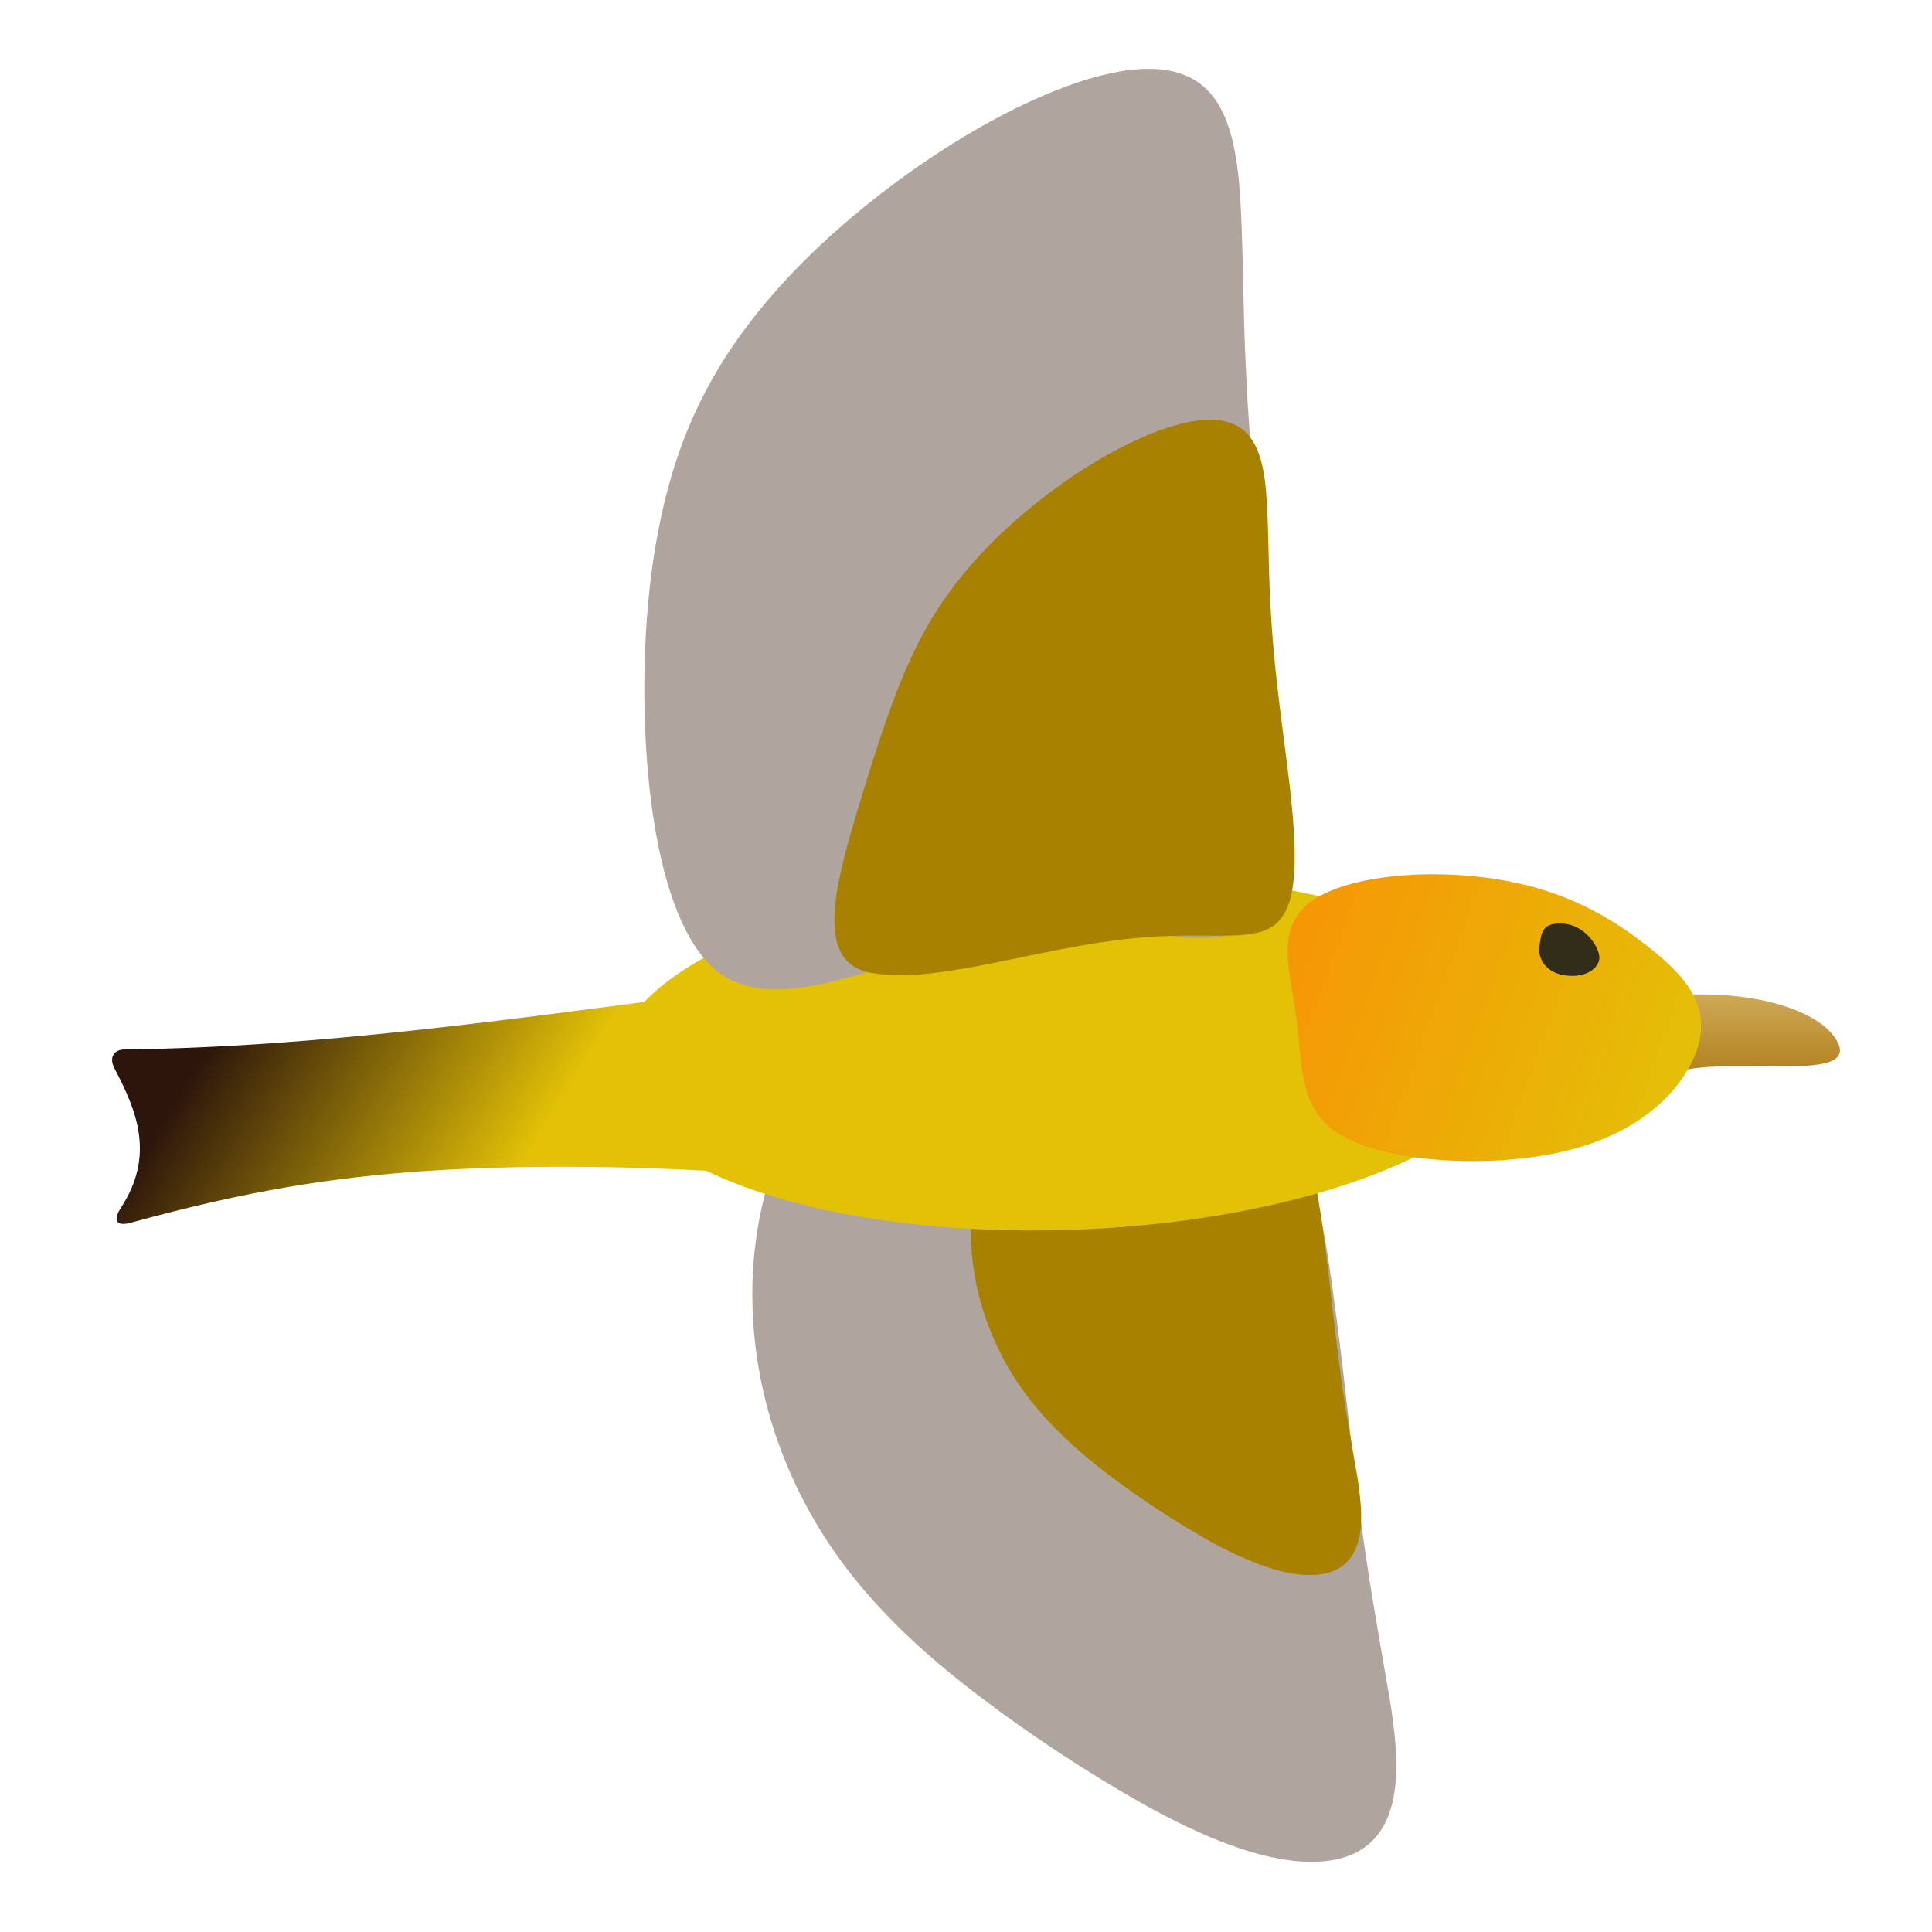
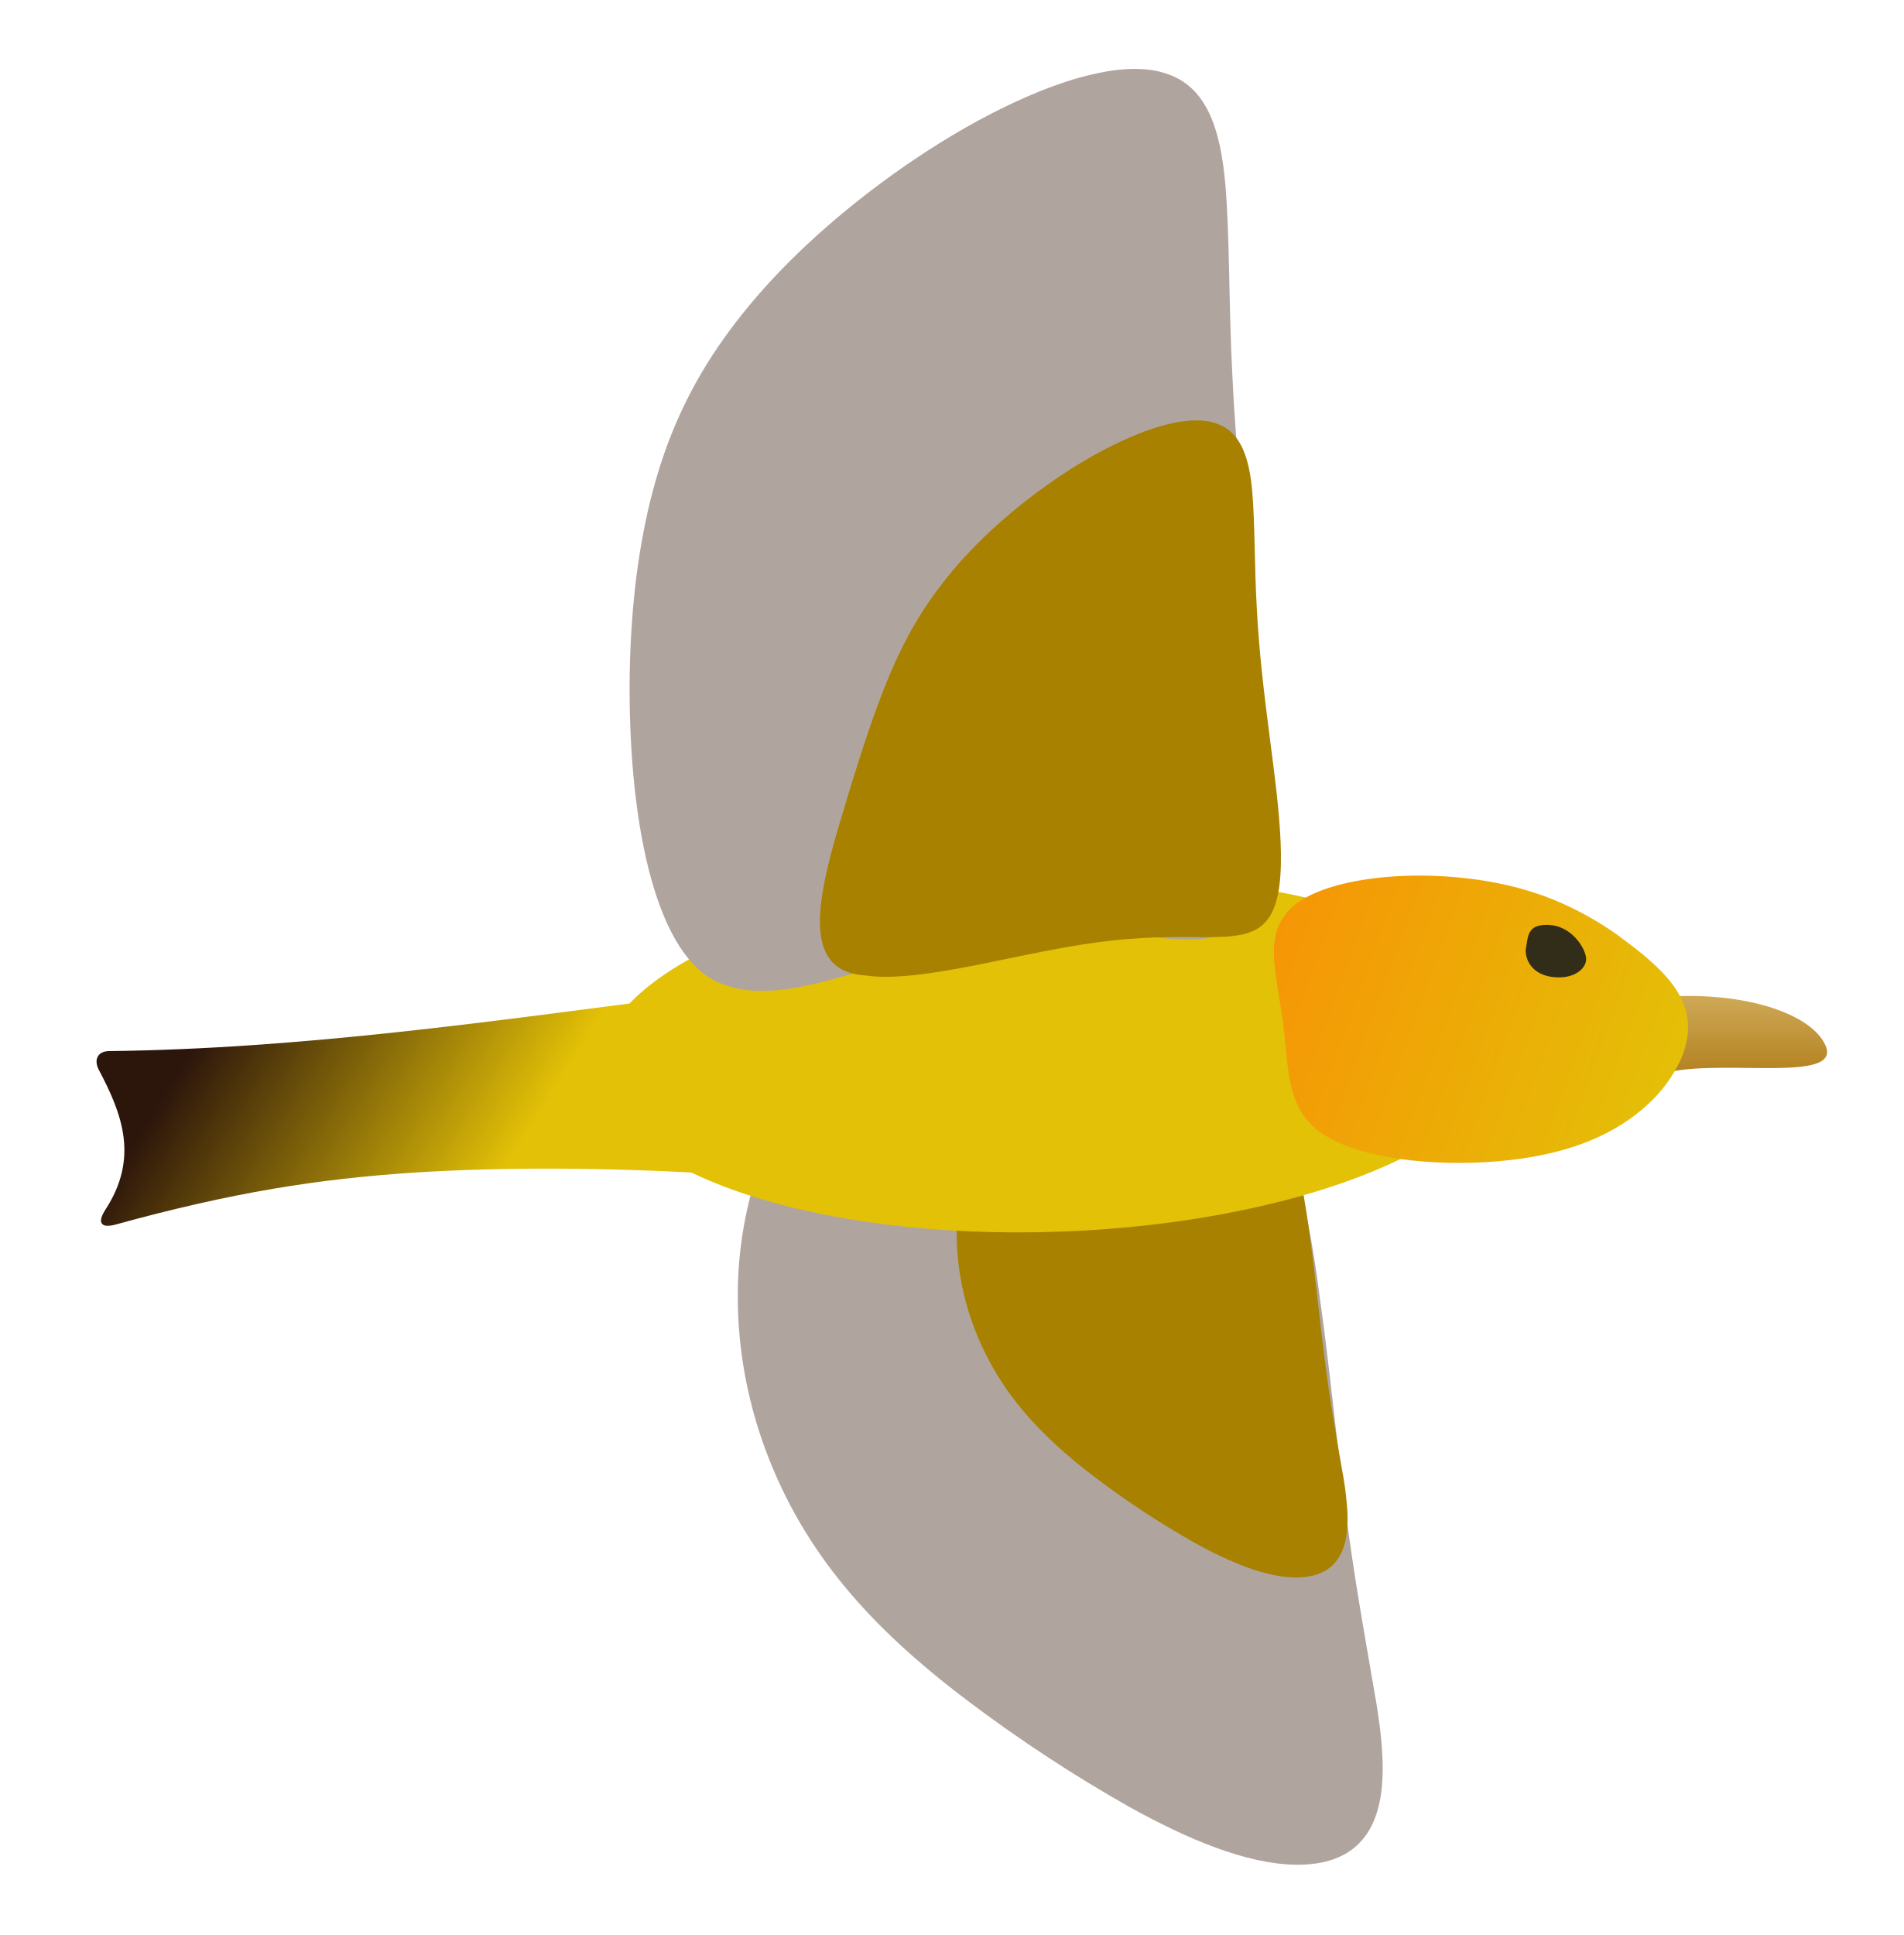
<svg xmlns="http://www.w3.org/2000/svg" viewBox="0 0 969 985" id="taneger">
  <defs>
    <style>
+ 
      #taneger {
-         height: 150px;
-         width: 150px;
+         height: 20vw;
+         width: 20vw;
+         max-height: 150px;
+         max-width: 150px;
      }

      .tcls-1, .tcls-2, .tcls-3, .tcls-4, .tcls-5, .tcls-6, .tcls-7 {
        fill-rule: evenodd;
      }

      .tcls-1 {
        fill: url(#linear-gradient);
      }

      .tcls-2 {
        fill: #b0a59e;
      }

      .tcls-3 {
        fill: #a88100;
      }

      .tcls-4 {
        fill: #e3c107;
      }

      .tcls-5 {
        fill: url(#linear-gradient-2);
      }

      .tcls-6 {
        fill: url(#linear-gradient-3);
      }

      .tcls-7 {
        fill: #312d18;
      }
    </style>
    <linearGradient id="linear-gradient" x1="954.545" y1="653.375" x2="954.545" y2="612" gradientUnits="userSpaceOnUse">
      <stop offset="0" stop-color="#b27f1d" />
      <stop offset="1" stop-color="#cfa957" />
    </linearGradient>
    <linearGradient id="linear-gradient-2" x1="206.483" y1="612" x2="393.673" y2="728.969" gradientUnits="userSpaceOnUse">
      <stop offset="0" stop-color="#2c150b" />
      <stop offset="0.76" stop-color="#e3c107" />
      <stop offset="1" stop-color="#e3c107" />
    </linearGradient>
    <linearGradient id="linear-gradient-3" x1="740.438" y1="585.484" x2="951.312" y2="662.235" gradientUnits="userSpaceOnUse">
      <stop offset="0" stop-color="#f69606" />
      <stop offset="1" stop-color="#e3c107" />
    </linearGradient>
  </defs>
  <g id="Artboard_1" data-name="Artboard 1">
-     <animateTransform attributeName="transform" type="rotate" values="0;-1;0" dur="2s" repeatCount="indefinite" />
    <path id="beak" class="tcls-1" d="M951.184,612c34.81-.205,64.5,10.538,70.416,25.983,6.25,17.59-49.18,6.825-78.154,12.357-28.16,8.07-55.626-.905-56.446-14.84C886.992,622.512,915.743,612,951.184,612Z" transform="translate(-92 -105)" />
-     <path id="wingdown" class="tcls-2" d="M568.574,602.048q7.856-3.406,15.88-6.128,4.008-1.362,8.046-2.556t8.1-2.214a176.43,176.43,0,0,1,32.517-5.159c21.562-1.258,42.582,2.242,60.834,13.971,37.322,21.725,59.559,85.025,69.747,164.425,2.771,19.527,4.978,38.706,7.074,57.045q0.786,6.88,1.553,13.607t1.539,13.285Q775.4,861.441,777,873.871c4.179,33.127,9.535,62.513,13.964,88.4,2.347,12.839,4.149,24.924,4.714,35.9q0.106,2.057.153,4.064c0.031,1.33.042,2.65,0.03,3.95q-0.034,3.9-.341,7.56a65.65,65.65,0,0,1-2.5,13.61c-5.08,16.62-17.8,27.52-42.406,26.84-1.48-.04-2.988-0.11-4.52-0.24q-1.149-.09-2.316-0.21c-0.778-.08-1.562-0.18-2.352-0.28-3.159-.41-6.409-0.99-9.734-1.72s-6.726-1.62-10.187-2.66-6.98-2.21-10.544-3.52c-14.261-5.22-29.205-12.51-43.99-20.72a744.323,744.323,0,0,1-82.8-54.395c-49.1-37.131-82.664-74.774-102.223-126.7A229.767,229.767,0,0,1,471.2,804.864q-0.894-4.874-1.565-9.736t-1.123-9.707q-0.9-9.684-.942-19.244A202.633,202.633,0,0,1,480,694.53c16.4-43.924,46.8-74.642,88.577-92.482h0Z" transform="translate(-92 -105)" />
-     <path id="innerwingdown" class="tcls-3" d="M640.226,633.881q4.762-2.065,9.626-3.716,2.429-.825,4.877-1.549t4.907-1.342a106.864,106.864,0,0,1,19.71-3.128c13.069-.762,25.81,1.36,36.873,8.47,22.622,13.17,36.1,51.544,42.276,99.679,1.679,11.838,3.017,23.465,4.288,34.583q0.476,4.171.941,8.249t0.933,8.053q0.933,7.953,1.9,15.487c2.533,20.083,5.779,37.9,8.464,53.591a173.89,173.89,0,0,1,2.857,21.761q0.065,1.246.093,2.462t0.018,2.4q-0.021,2.363-.207,4.584a39.767,39.767,0,0,1-1.515,8.25c-3.079,10.073-10.788,16.685-25.7,16.272q-1.345-.033-2.74-0.144-0.7-.056-1.4-0.13T745,907.541q-2.873-.374-5.9-1.044t-6.174-1.612q-3.145-.94-6.391-2.133a193.109,193.109,0,0,1-26.664-12.565,450.763,450.763,0,0,1-50.185-32.973c-29.763-22.51-50.106-45.331-61.961-76.811a139.335,139.335,0,0,1-6.52-23.57q-0.542-2.953-.948-5.9t-0.68-5.884q-0.549-5.871-.572-11.666a122.865,122.865,0,0,1,7.534-43.435c9.94-26.628,28.366-45.25,53.689-56.065h0Z" transform="translate(-92 -105)" />
+     <g id="leftwing">
+       <animateTransform attributeName="transform" type="rotate" values="0;-1;0" dur="2.2s" begin="0.2s" repeatCount="indefinite" />
+       <path id="wingdown" class="tcls-2" d="M568.574,602.048q7.856-3.406,15.88-6.128,4.008-1.362,8.046-2.556t8.1-2.214a176.43,176.43,0,0,1,32.517-5.159c21.562-1.258,42.582,2.242,60.834,13.971,37.322,21.725,59.559,85.025,69.747,164.425,2.771,19.527,4.978,38.706,7.074,57.045q0.786,6.88,1.553,13.607t1.539,13.285Q775.4,861.441,777,873.871c4.179,33.127,9.535,62.513,13.964,88.4,2.347,12.839,4.149,24.924,4.714,35.9q0.106,2.057.153,4.064c0.031,1.33.042,2.65,0.03,3.95q-0.034,3.9-.341,7.56a65.65,65.65,0,0,1-2.5,13.61c-5.08,16.62-17.8,27.52-42.406,26.84-1.48-.04-2.988-0.11-4.52-0.24q-1.149-.09-2.316-0.21c-0.778-.08-1.562-0.18-2.352-0.28-3.159-.41-6.409-0.99-9.734-1.72s-6.726-1.62-10.187-2.66-6.98-2.21-10.544-3.52c-14.261-5.22-29.205-12.51-43.99-20.72a744.323,744.323,0,0,1-82.8-54.395c-49.1-37.131-82.664-74.774-102.223-126.7A229.767,229.767,0,0,1,471.2,804.864q-0.894-4.874-1.565-9.736t-1.123-9.707q-0.9-9.684-.942-19.244A202.633,202.633,0,0,1,480,694.53c16.4-43.924,46.8-74.642,88.577-92.482h0Z" transform="translate(-92 -105)" />
+       <path id="innerwingdown" class="tcls-3" d="M640.226,633.881q4.762-2.065,9.626-3.716,2.429-.825,4.877-1.549t4.907-1.342a106.864,106.864,0,0,1,19.71-3.128c13.069-.762,25.81,1.36,36.873,8.47,22.622,13.17,36.1,51.544,42.276,99.679,1.679,11.838,3.017,23.465,4.288,34.583q0.476,4.171.941,8.249t0.933,8.053q0.933,7.953,1.9,15.487c2.533,20.083,5.779,37.9,8.464,53.591a173.89,173.89,0,0,1,2.857,21.761q0.065,1.246.093,2.462t0.018,2.4q-0.021,2.363-.207,4.584a39.767,39.767,0,0,1-1.515,8.25c-3.079,10.073-10.788,16.685-25.7,16.272q-1.345-.033-2.74-0.144-0.7-.056-1.4-0.13T745,907.541q-2.873-.374-5.9-1.044t-6.174-1.612q-3.145-.94-6.391-2.133a193.109,193.109,0,0,1-26.664-12.565,450.763,450.763,0,0,1-50.185-32.973c-29.763-22.51-50.106-45.331-61.961-76.811a139.335,139.335,0,0,1-6.52-23.57q-0.542-2.953-.948-5.9t-0.68-5.884q-0.549-5.871-.572-11.666a122.865,122.865,0,0,1,7.534-43.435c9.94-26.628,28.366-45.25,53.689-56.065h0Z" transform="translate(-92 -105)" />
+     </g>
    <path id="body" class="tcls-4" d="M625.663,551.062C753.706,546.337,859,583,860.842,632.945s-100.462,94.269-228.5,98.993S399,700,397.158,650.055,497.62,555.786,625.663,551.062Z" transform="translate(-92 -105)" />
-     <path id="wingup" class="tcls-2" d="M609.032,156.792q6.413-2.964,12.591-5.444t12.038-4.432a144.449,144.449,0,0,1,21.985-5.607,91.6,91.6,0,0,1,9.776-1.106q2.332-.132,4.551-0.118t4.324,0.172a44.387,44.387,0,0,1,14.95,3.568c17.572,7.718,24.177,27.878,26.54,55.256,2.314,27.408,1.643,61.429,3.578,97.345,1.6,36.037,5.8,74.027,10,112.627,1.037,9.642,2.029,19.087,2.915,28.3q0.666,6.908,1.247,13.631,0.288,3.36.553,6.669t0.5,6.565c1.266,17.357,1.92,33.545,1.731,47.931-0.382,28.9-4.054,49.928-12.55,60.617-8.246,11.191-22.075,11.543-41.772,9.624-9.832-.907-21.115-2.214-33.67-2.706-6.276-.25-12.865-0.3-19.725-0.054q-5.145.186-10.485,0.6-2.668.21-5.382,0.484t-5.467.612q-5.463.669-10.921,1.567t-10.868,1.988c-7.214,1.453-14.354,3.148-21.351,4.97-14,3.641-27.414,7.8-39.887,11.348-25,7.177-46.079,11.451-62.561,5.336-33-9.4-48.409-72.676-49.155-145.875q-0.03-3.353-.016-6.672t0.07-6.6q0.114-6.562.395-12.956t0.72-12.589q0.438-6.2,1.032-12.19a361.614,361.614,0,0,1,7.085-44.579c6.335-27.6,15.475-51.051,29.707-74.274,14.271-23.066,34.061-46.574,61.459-70.495,26.987-23.567,61.6-47.626,96.067-63.514h0Z" transform="translate(-92 -105)" />
-     <path id="innerwingup" class="tcls-3" d="M663.479,329.279q3.964-1.825,7.782-3.352T678.7,323.2a89.517,89.517,0,0,1,13.587-3.452,57.053,57.053,0,0,1,6.042-.681q1.442-.081,2.813-0.072t2.672,0.106a27.5,27.5,0,0,1,9.24,2.2c10.861,4.748,14.941,17.17,16.41,33.986,1.439,16.828,1.044,37.679,2.325,59.4,1.07,21.8,3.824,44.5,6.737,66.836,0.722,5.58,1.423,11,2.067,16.244q0.483,3.933.92,7.728,0.217,1.9.42,3.758t0.39,3.685c1,9.724,1.639,18.633,1.743,26.507,0.207,15.8-1.707,27.222-7.014,33.854-5.14,6.825-14.125,8.569-27.2,8.716-6.535.106-14.087-.1-22.661,0.007-4.287.052-8.83,0.181-13.629,0.449q-3.6.2-7.393,0.51-1.9.156-3.842,0.342t-3.94.406q-3.956.433-7.991,0.98t-8.135,1.195c-5.466.862-11.013,1.854-16.609,2.926-11.189,2.14-22.6,4.609-33.831,6.863-11.246,2.274-22.27,4.274-32.458,5.456-2.545.3-5.036,0.538-7.459,0.72q-0.909.067-1.8,0.124t-1.778.1q-1.764.087-3.471,0.123a74.433,74.433,0,0,1-12.557-.675c-32.824-2.342-24.673-39.162-10.662-84.87q0.615-2.072,1.233-4.127t1.237-4.085q1.238-4.064,2.473-8.027t2.461-7.8q1.227-3.842,2.446-7.557c3.255-9.911,6.459-19.091,9.77-27.615,6.643-17.073,13.667-31.529,23.376-45.811,9.712-14.185,22.286-28.608,39.361-43.305,16.814-14.478,38.18-29.283,59.49-39.062h0Z" transform="translate(-92 -105)" />
+     <g id="rightwing">
+       <animateTransform attributeName="transform" type="rotate" values="0;-1.5;0" dur="2s" repeatCount="indefinite" />
+       <path id="wingup" class="tcls-2" d="M609.032,156.792q6.413-2.964,12.591-5.444t12.038-4.432a144.449,144.449,0,0,1,21.985-5.607,91.6,91.6,0,0,1,9.776-1.106q2.332-.132,4.551-0.118t4.324,0.172a44.387,44.387,0,0,1,14.95,3.568c17.572,7.718,24.177,27.878,26.54,55.256,2.314,27.408,1.643,61.429,3.578,97.345,1.6,36.037,5.8,74.027,10,112.627,1.037,9.642,2.029,19.087,2.915,28.3q0.666,6.908,1.247,13.631,0.288,3.36.553,6.669t0.5,6.565c1.266,17.357,1.92,33.545,1.731,47.931-0.382,28.9-4.054,49.928-12.55,60.617-8.246,11.191-22.075,11.543-41.772,9.624-9.832-.907-21.115-2.214-33.67-2.706-6.276-.25-12.865-0.3-19.725-0.054q-5.145.186-10.485,0.6-2.668.21-5.382,0.484t-5.467.612q-5.463.669-10.921,1.567t-10.868,1.988c-7.214,1.453-14.354,3.148-21.351,4.97-14,3.641-27.414,7.8-39.887,11.348-25,7.177-46.079,11.451-62.561,5.336-33-9.4-48.409-72.676-49.155-145.875q-0.03-3.353-.016-6.672t0.07-6.6q0.114-6.562.395-12.956t0.72-12.589q0.438-6.2,1.032-12.19a361.614,361.614,0,0,1,7.085-44.579c6.335-27.6,15.475-51.051,29.707-74.274,14.271-23.066,34.061-46.574,61.459-70.495,26.987-23.567,61.6-47.626,96.067-63.514h0Z" transform="translate(-92 -105)" />
+       <path id="innerwingup" class="tcls-3" d="M663.479,329.279q3.964-1.825,7.782-3.352T678.7,323.2a89.517,89.517,0,0,1,13.587-3.452,57.053,57.053,0,0,1,6.042-.681q1.442-.081,2.813-0.072t2.672,0.106a27.5,27.5,0,0,1,9.24,2.2c10.861,4.748,14.941,17.17,16.41,33.986,1.439,16.828,1.044,37.679,2.325,59.4,1.07,21.8,3.824,44.5,6.737,66.836,0.722,5.58,1.423,11,2.067,16.244q0.483,3.933.92,7.728,0.217,1.9.42,3.758t0.39,3.685c1,9.724,1.639,18.633,1.743,26.507,0.207,15.8-1.707,27.222-7.014,33.854-5.14,6.825-14.125,8.569-27.2,8.716-6.535.106-14.087-.1-22.661,0.007-4.287.052-8.83,0.181-13.629,0.449q-3.6.2-7.393,0.51-1.9.156-3.842,0.342t-3.94.406q-3.956.433-7.991,0.98t-8.135,1.195c-5.466.862-11.013,1.854-16.609,2.926-11.189,2.14-22.6,4.609-33.831,6.863-11.246,2.274-22.27,4.274-32.458,5.456-2.545.3-5.036,0.538-7.459,0.72q-0.909.067-1.8,0.124t-1.778.1q-1.764.087-3.471,0.123a74.433,74.433,0,0,1-12.557-.675c-32.824-2.342-24.673-39.162-10.662-84.87q0.615-2.072,1.233-4.127t1.237-4.085q1.238-4.064,2.473-8.027t2.461-7.8q1.227-3.842,2.446-7.557c3.255-9.911,6.459-19.091,9.77-27.615,6.643-17.073,13.667-31.529,23.376-45.811,9.712-14.185,22.286-28.608,39.361-43.305,16.814-14.478,38.18-29.283,59.49-39.062h0Z" transform="translate(-92 -105)" />
+     </g>
    <path id="tail" class="tcls-5" d="M147.264,640.054c98.7-1.117,196.514-15.416,294.081-27.984a9.657,9.657,0,0,1,2-.018,9.564,9.564,0,0,1,1.9.377,9.732,9.732,0,0,1,3.334,1.794,9.9,9.9,0,0,1,3.56,6.732c2.261,23.9,4.535,47.574,6.815,71.659a10.218,10.218,0,0,1,.046,1.028,9.6,9.6,0,0,1-.057,1,9.222,9.222,0,0,1-.4,1.876,8.344,8.344,0,0,1-1.835,3.118,8.514,8.514,0,0,1-6.772,2.574c-49.187-2.834-100.828-3.272-147.718-.276-48.091,3.224-91.43,9.882-151.734,26.514-0.441.117-.866,0.215-1.272,0.294s-0.795.138-1.163,0.179-0.718.063-1.046,0.067a7.456,7.456,0,0,1-.921-0.045,2.906,2.906,0,0,1-2.335-1.258c-0.821-1.382-.067-3.844,1.89-6.892,17.336-26.568,8.354-49.059-3.346-71.216q-0.246-.48-0.439-0.95t-0.333-.926a8.3,8.3,0,0,1-.349-1.759,5.458,5.458,0,0,1,.548-3.007c0.9-1.724,2.86-2.812,5.546-2.877h0Z" transform="translate(-92 -105)" />
    <path id="head" class="tcls-6" d="M833.961,551.62c4.752,0.433,9.354,1.017,13.777,1.734q3.316,0.538,6.5,1.173t6.222,1.359a155.261,155.261,0,0,1,22.1,6.986,161.988,161.988,0,0,1,33.017,18.213c17.914,13.151,31.283,24.6,34.916,39.528q0.324,1.416.519,2.848t0.261,2.881a34.76,34.76,0,0,1-.237,5.857,43.9,43.9,0,0,1-3.369,11.975,70.3,70.3,0,0,1-16.935,23.1c-15.476,14.274-37.58,24.572-70,28.252-4.051.464-8.164,0.816-12.311,1.056q-3.111.181-6.243,0.279t-6.27.112a225.7,225.7,0,0,1-24.756-1.213c-16.069-1.7-30.534-5.233-40.842-10.685-21.656-10.8-22.171-29.709-24.4-53.047q-0.247-2.181-.522-4.356t-0.58-4.337c-0.4-2.883-.85-5.747-1.307-8.577-0.909-5.659-1.886-11.184-2.49-16.456-1.241-10.548-.722-20.065,5.278-27.673,10.641-15.327,49-22.576,87.678-19.012h0Z" transform="translate(-92 -105)" />
    <path class="tcls-7" d="M880.133,575.8c11.366,0.378,18.146,10.788,19.1,15.886,1.423,5.576-5.214,11.635-15.527,10.768-9.3-.557-14.94-6.259-15.068-13.7C869.9,581.433,869.338,575.559,880.133,575.8Z" transform="translate(-92 -105)" />
  </g>
</svg>
